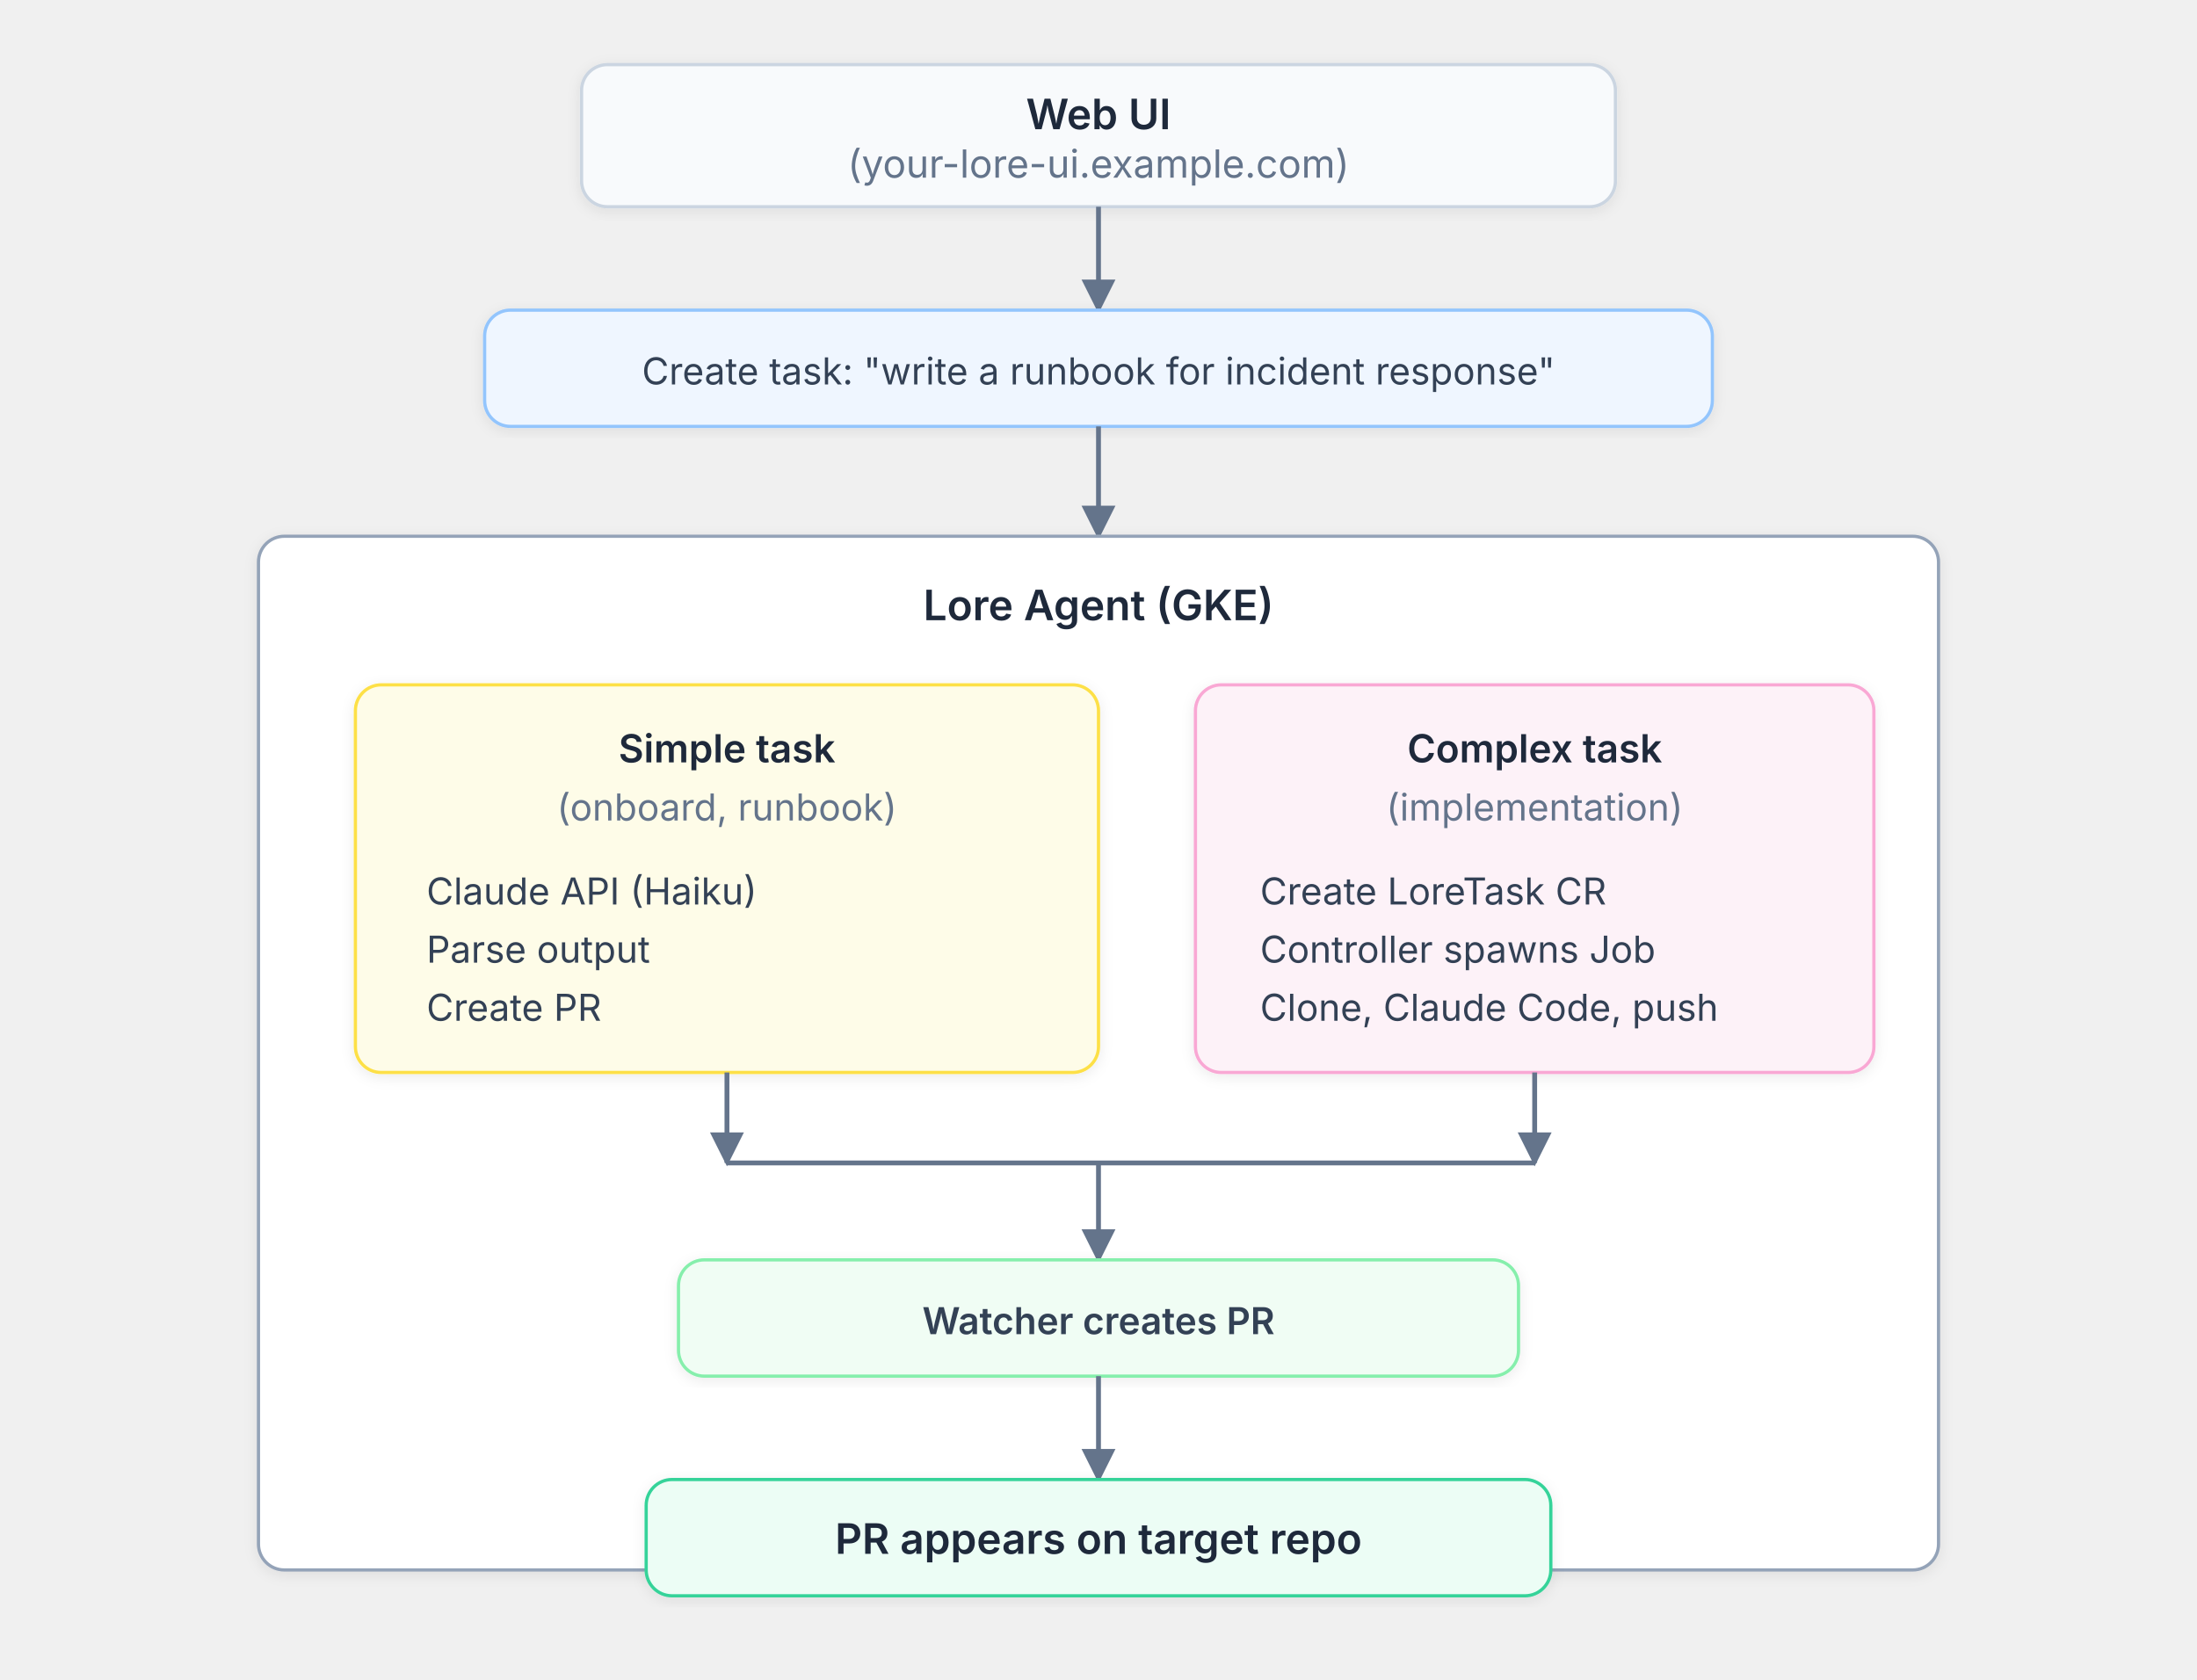
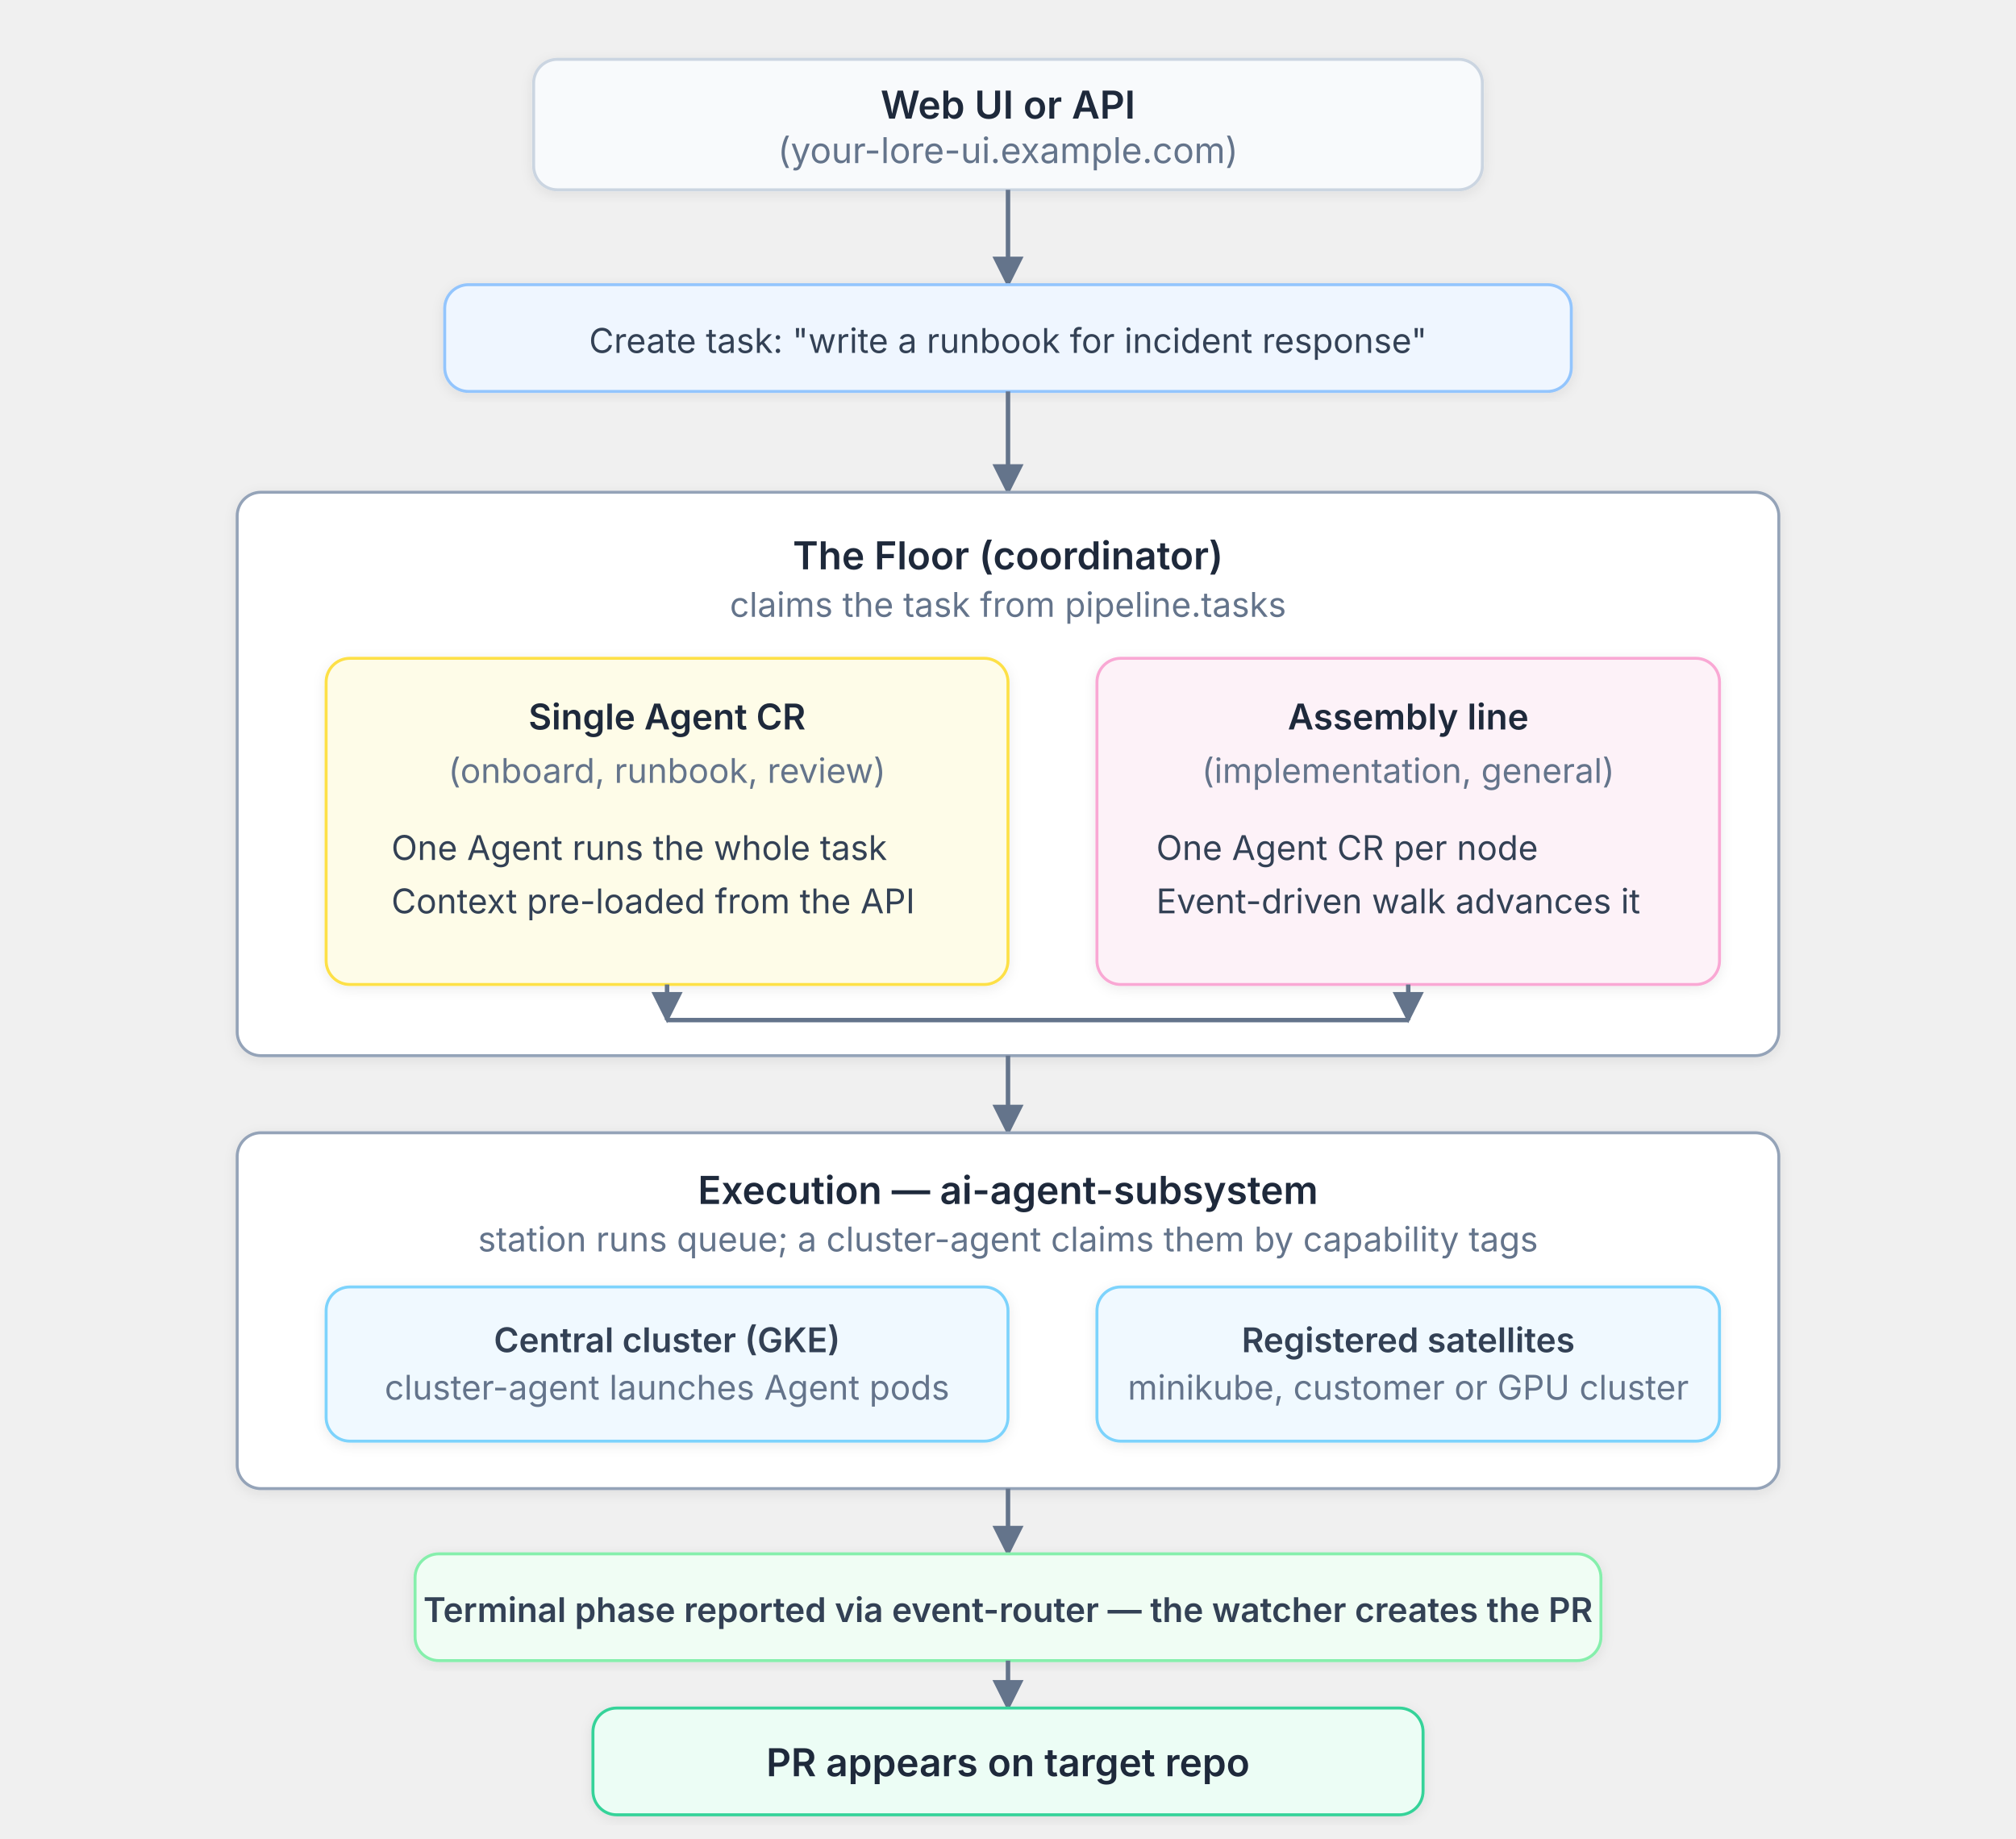
- <svg xmlns="http://www.w3.org/2000/svg" viewBox="0 0 680 520" font-family="system-ui,-apple-system,sans-serif" font-size="13">
+ <svg xmlns="http://www.w3.org/2000/svg" viewBox="0 0 680 620" font-family="system-ui,-apple-system,sans-serif" font-size="13">
  <defs>
    <marker id="arrow2" viewBox="0 0 10 10" refX="9" refY="5" markerWidth="7" markerHeight="7" orient="auto-start-reverse">
      <path d="M0,0 L10,5 L0,10z" fill="#64748b" />
    </marker>
    <filter id="shadow2">
      <feDropShadow dx="0" dy="1" stdDeviation="2" flood-opacity=".08" />
    </filter>
  </defs>
  <style>
    .box{filter:url(#shadow2);rx:8}
    .label{font-weight:600;fill:#1e293b}
    .sub{fill:#64748b;font-size:12px}
    .conn{stroke:#64748b;stroke-width:1.5;fill:none;marker-end:url(#arrow2)}
    .step{font-size:11.5px;fill:#334155}
    .dim{fill:#64748b;font-size:11.5px}
  </style>
  <rect class="box" x="180" y="20" width="320" height="44" fill="#f8fafc" stroke="#cbd5e1" />
-   <text class="label" x="340" y="40" text-anchor="middle">Web UI</text>
+   <text class="label" x="340" y="40" text-anchor="middle">Web UI or API</text>
  <text class="sub" x="340" y="55" text-anchor="middle">(your-lore-ui.example.com)</text>
  <line class="conn" x1="340" y1="64" x2="340" y2="96" />
  <rect class="box" x="150" y="96" width="380" height="36" fill="#eff6ff" stroke="#93c5fd" />
  <text class="step" x="340" y="119" text-anchor="middle">Create task: "write a runbook for incident response"</text>
  <line class="conn" x1="340" y1="132" x2="340" y2="166" />
-   <rect class="box" x="80" y="166" width="520" height="320" fill="#fff" stroke="#94a3b8" />
-   <text class="label" x="340" y="192" text-anchor="middle">Lore Agent (GKE)</text>
-   <rect class="box" x="110" y="212" width="230" height="120" fill="#fefce8" stroke="#fde047" />
-   <text class="label" x="225" y="236" text-anchor="middle" fill="#854d0e" font-size="12">Simple task</text>
-   <text class="dim" x="225" y="254" text-anchor="middle">(onboard, runbook)</text>
-   <text class="step" x="132" y="280">Claude API (Haiku)</text>
-   <text class="step" x="132" y="298">Parse output</text>
-   <text class="step" x="132" y="316">Create PR</text>
-   <rect class="box" x="370" y="212" width="210" height="120" fill="#fdf2f8" stroke="#f9a8d4" />
-   <text class="label" x="475" y="236" text-anchor="middle" fill="#9d174d" font-size="12">Complex task</text>
-   <text class="dim" x="475" y="254" text-anchor="middle">(implementation)</text>
-   <text class="step" x="390" y="280">Create LoreTask CR</text>
-   <text class="step" x="390" y="298">Controller spawns Job</text>
-   <text class="step" x="390" y="316">Clone, Claude Code, push</text>
-   <line class="conn" x1="225" y1="332" x2="225" y2="360" marker-end="" />
-   <line class="conn" x1="475" y1="332" x2="475" y2="360" marker-end="" />
-   <line stroke="#64748b" stroke-width="1.5" x1="225" y1="360" x2="475" y2="360" />
-   <line class="conn" x1="340" y1="360" x2="340" y2="390" />
-   <rect class="box" x="210" y="390" width="260" height="36" fill="#f0fdf4" stroke="#86efac" />
-   <text class="step" x="340" y="413" text-anchor="middle" font-weight="600" fill="#166534">Watcher creates PR</text>
-   <line class="conn" x1="340" y1="426" x2="340" y2="458" marker-end="" />
-   <rect class="box" x="200" y="458" width="280" height="36" fill="#ecfdf5" stroke="#34d399" />
-   <text class="label" x="340" y="481" text-anchor="middle" fill="#065f46">PR appears on target repo</text>
+   <rect class="box" x="80" y="166" width="520" height="190" fill="#fff" stroke="#94a3b8" />
+   <text class="label" x="340" y="192" text-anchor="middle">The Floor (coordinator)</text>
+   <text class="dim" x="340" y="208" text-anchor="middle">claims the task from pipeline.tasks</text>
+   <rect class="box" x="110" y="222" width="230" height="110" fill="#fefce8" stroke="#fde047" />
+   <text class="label" x="225" y="246" text-anchor="middle" fill="#854d0e" font-size="12">Single Agent CR</text>
+   <text class="dim" x="225" y="264" text-anchor="middle">(onboard, runbook, review)</text>
+   <text class="step" x="132" y="290">One Agent runs the whole task</text>
+   <text class="step" x="132" y="308">Context pre-loaded from the API</text>
+   <rect class="box" x="370" y="222" width="210" height="110" fill="#fdf2f8" stroke="#f9a8d4" />
+   <text class="label" x="475" y="246" text-anchor="middle" fill="#9d174d" font-size="12">Assembly line</text>
+   <text class="dim" x="475" y="264" text-anchor="middle">(implementation, general)</text>
+   <text class="step" x="390" y="290">One Agent CR per node</text>
+   <text class="step" x="390" y="308">Event-driven walk advances it</text>
+   <line class="conn" x1="225" y1="332" x2="225" y2="344" marker-end="" />
+   <line class="conn" x1="475" y1="332" x2="475" y2="344" marker-end="" />
+   <line stroke="#64748b" stroke-width="1.5" x1="225" y1="344" x2="475" y2="344" />
+   <line class="conn" x1="340" y1="356" x2="340" y2="382" />
+   <rect class="box" x="80" y="382" width="520" height="120" fill="#fff" stroke="#94a3b8" />
+   <text class="label" x="340" y="406" text-anchor="middle">Execution — ai-agent-subsystem</text>
+   <text class="dim" x="340" y="422" text-anchor="middle">station runs queue; a cluster-agent claims them by capability tags</text>
+   <rect class="box" x="110" y="434" width="230" height="52" fill="#f0f9ff" stroke="#7dd3fc" />
+   <text class="step" x="225" y="456" text-anchor="middle" font-weight="600">Central cluster (GKE)</text>
+   <text class="dim" x="225" y="472" text-anchor="middle">cluster-agent launches Agent pods</text>
+   <rect class="box" x="370" y="434" width="210" height="52" fill="#f0f9ff" stroke="#7dd3fc" />
+   <text class="step" x="475" y="456" text-anchor="middle" font-weight="600">Registered satellites</text>
+   <text class="dim" x="475" y="472" text-anchor="middle">minikube, customer or GPU cluster</text>
+   <line class="conn" x1="340" y1="502" x2="340" y2="524" />
+   <rect class="box" x="140" y="524" width="400" height="36" fill="#f0fdf4" stroke="#86efac" />
+   <text class="step" x="340" y="547" text-anchor="middle" font-weight="600" fill="#166534">Terminal phase reported via event-router — the watcher creates the PR</text>
+   <line class="conn" x1="340" y1="560" x2="340" y2="576" marker-end="" />
+   <rect class="box" x="200" y="576" width="280" height="36" fill="#ecfdf5" stroke="#34d399" />
+   <text class="label" x="340" y="599" text-anchor="middle" fill="#065f46">PR appears on target repo</text>
</svg>
